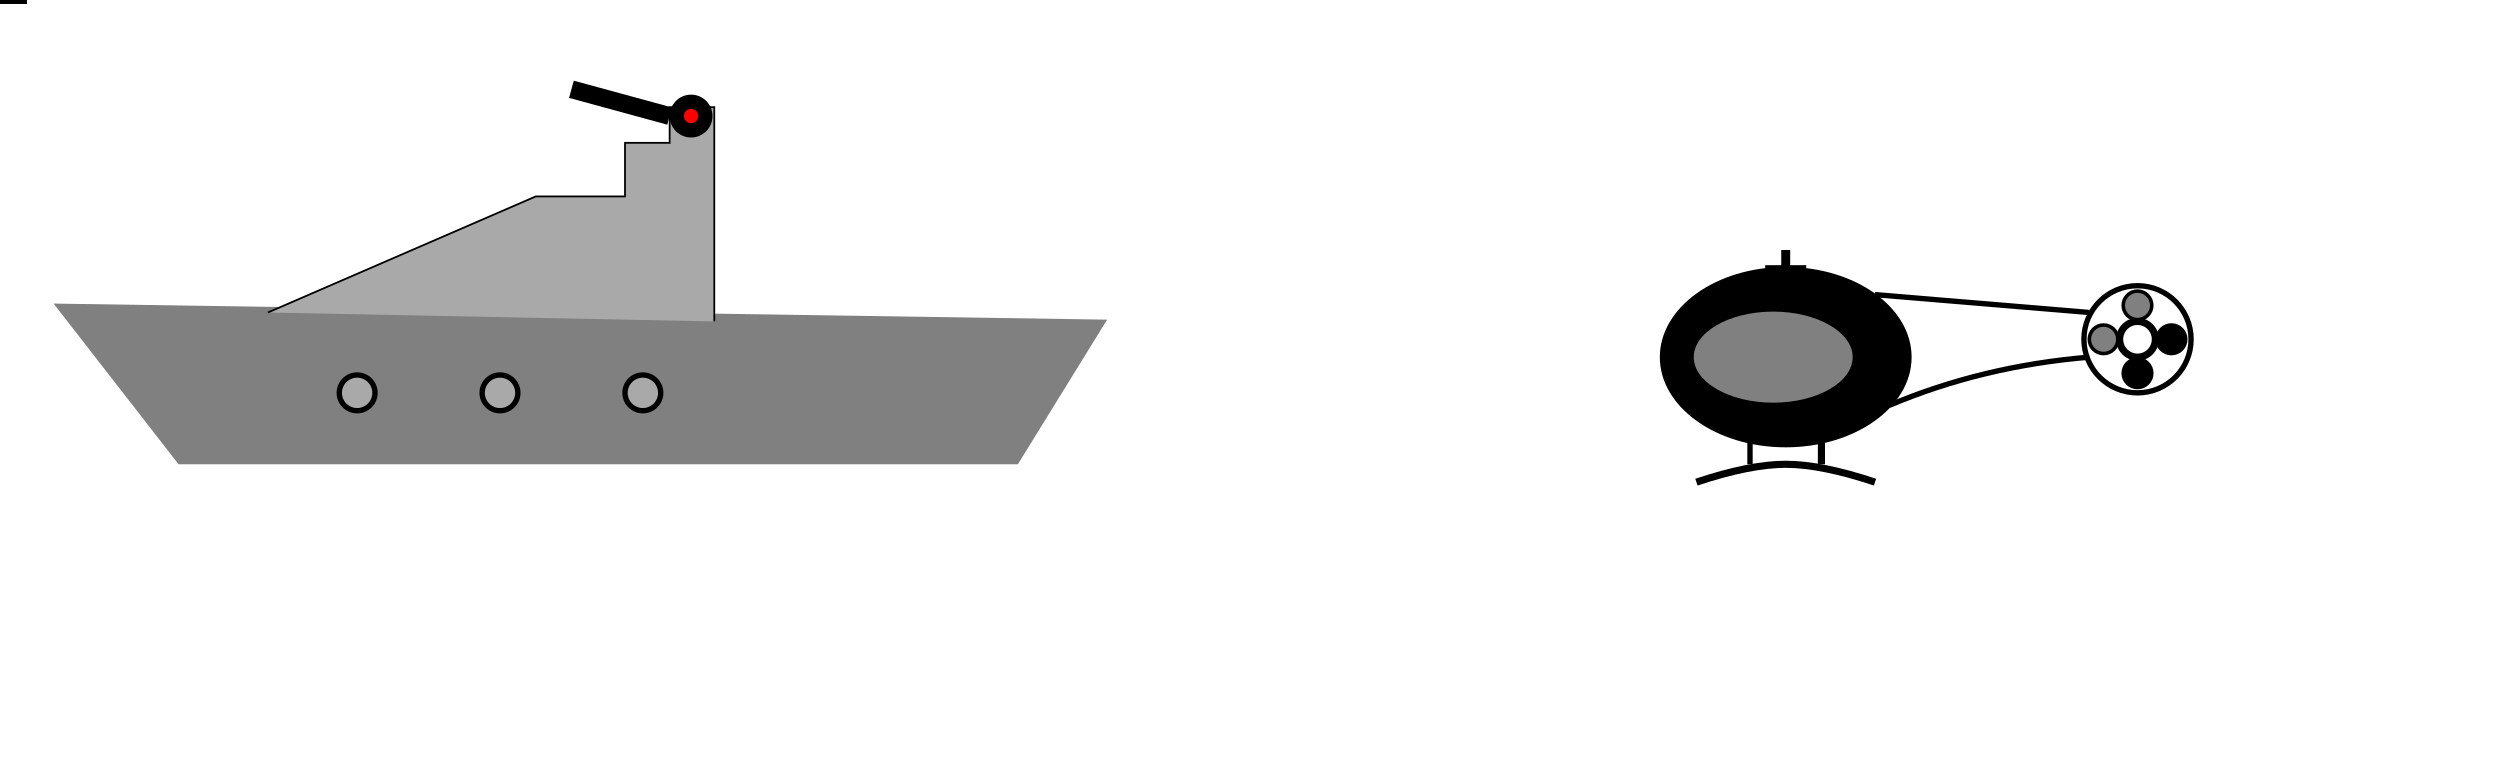
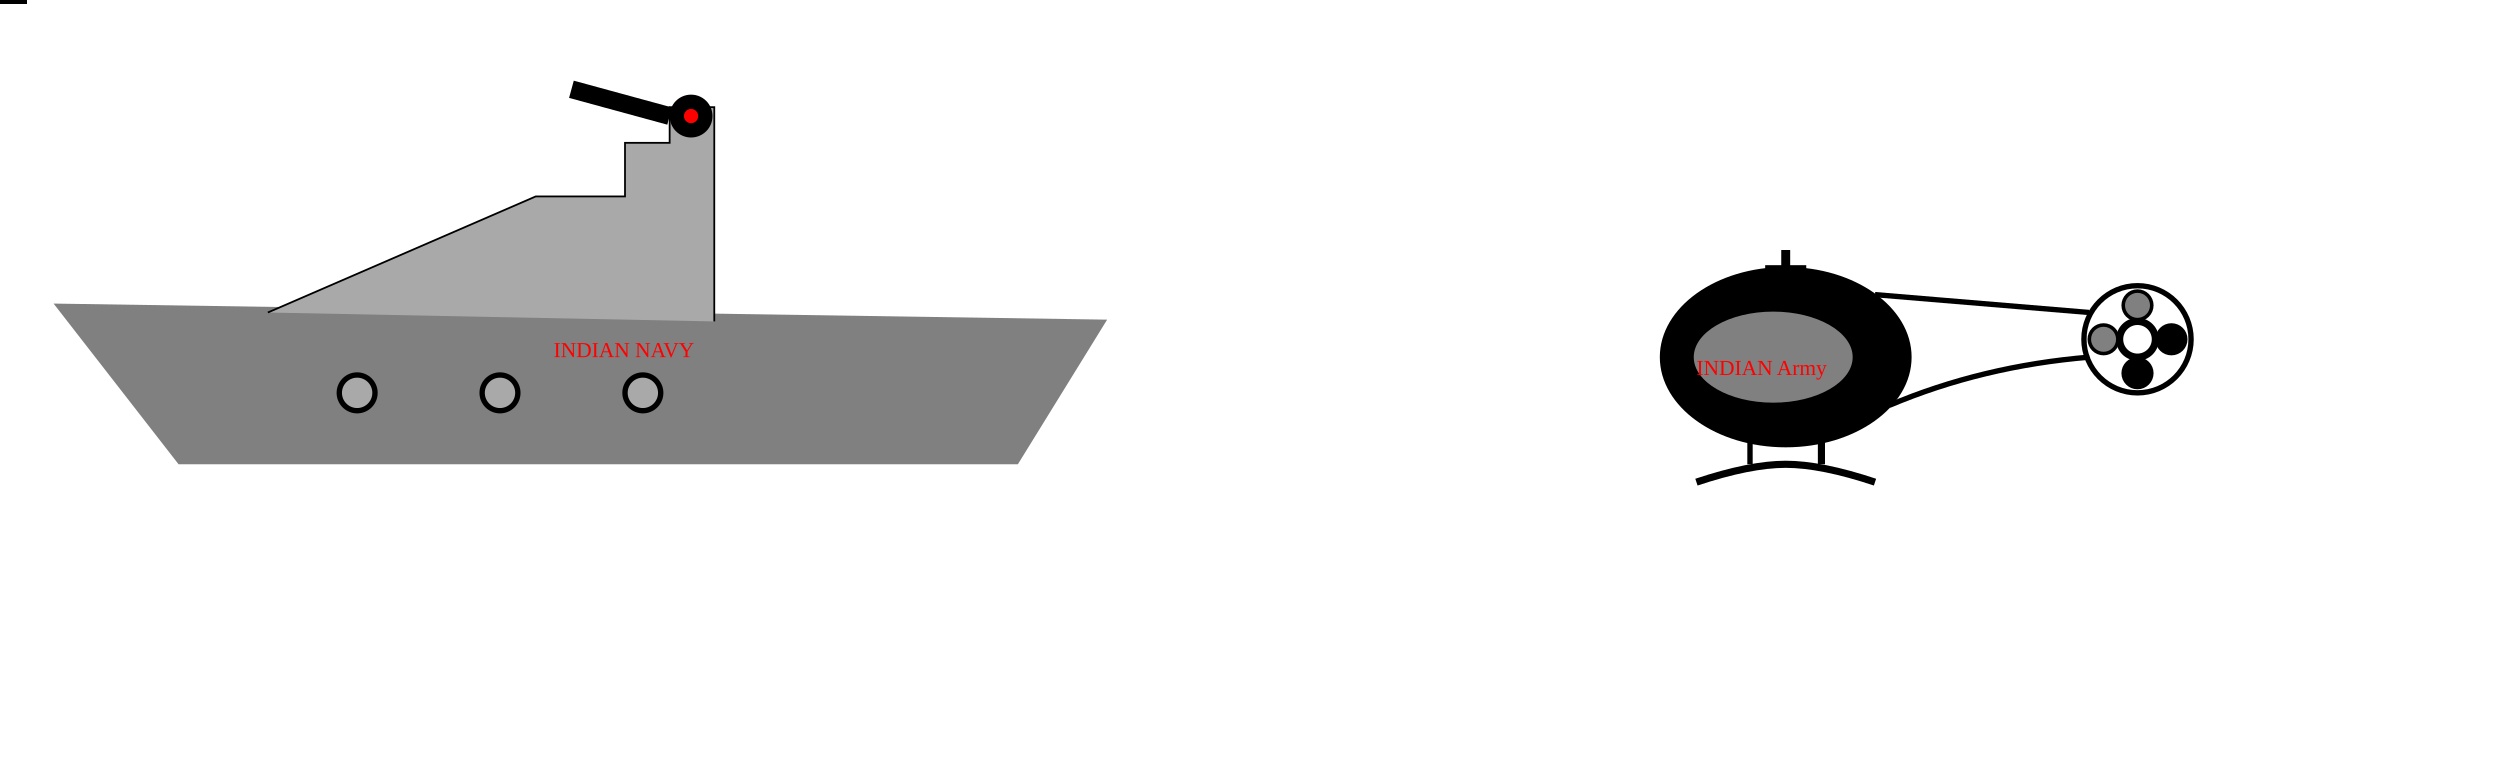
<svg xmlns="http://www.w3.org/2000/svg" xmlns:xlink="http://www.w3.org/1999/xlink" version="1.1" height="435" width="1400">
-   <g>
+   <g id="helicopter1">
+     <ellipse cx="1500" cy="200" rx="70" ry="50" style="fill:black" stroke="black" stroke-width="1" />
+     <path d="M 1490,162 1490,150 1510,150 1510,162 1490,162" fill="none" stroke="black" stroke-width="3" />
+     <path d="M 1500,150 1500,140" fill="none" stroke="black" stroke-width="5" />
+     <ellipse cx="1493" cy="200" rx="45" ry="26" style="fill:grey" stroke="black" stroke-width="1" />
+     <text x="1460" y="210" fill="red">U.S. Army</text>
+     <g id="topWing">
+       <path d="M1440,140a60,9 0 1,0 120,0a60,9 0 1,0 -120,0" style="fill:none" stroke="black" stroke-width="0" id="motion1" />
+       <rect x="" y="" width="15" height="2" fill="black">
+         <animateMotion dur="0.003s" repeatCount="indefinite">
+           <mpath xlink:href="#motion1" />
+         </animateMotion>
+       </rect>
+       <rect x="" y="" width="15" height="2" fill="black">
+         <animateMotion dur="0.004s" repeatCount="indefinite">
+           <mpath xlink:href="#motion1" />
+         </animateMotion>
+       </rect>
+       <rect x="" y="" width="15" height="2" fill="black">
+         <animateMotion dur="0.005s" repeatCount="indefinite">
+           <mpath xlink:href="#motion1" />
+         </animateMotion>
+       </rect>
+       <rect x="" y="" width="15" height="2" fill="black">
+         <animateMotion dur="0.006s" repeatCount="indefinite">
+           <mpath xlink:href="#motion1" />
+         </animateMotion>
+       </rect>
+       <rect x="" y="" width="15" height="2" fill="black">
+         <animateMotion dur="0.001s" repeatCount="indefinite">
+           <mpath xlink:href="#motion1" />
+         </animateMotion>
+       </rect>
+       <rect x="" y="" width="15" height="2" fill="black">
+         <animateMotion dur="0.002s" repeatCount="indefinite">
+           <mpath xlink:href="#motion1" />
+         </animateMotion>
+       </rect>
+       <g id="guns">
+         <circle cx="1500" cy="240" r="9" style="fill:black">
+           <animateTransform attributeName="transform" attributeType="XML" type="rotate" from="0 1500 200" to="180 -1500 200" dur="5s" begin="5s" repeatCount="5" />
+         </circle>
+       </g>
+     </g>
+     <path d="M 1550,165 1670,175" fill="none" stroke="black" stroke-width="3" />
+     <path d="M 1558,227 Q 1610,205 1670,200" fill="none" stroke="black" stroke-width="3" />
+     <g>
+       <circle cx="1697" cy="190" r="30" style="fill:none" stroke="black" stroke-width="3" />
+       <circle cx="1697" cy="190" r="10" style="fill:none" stroke="black" stroke-width="4" />
+       <circle cx="1716" cy="190" r="8" style="fill:black" stroke="black" stroke-width="2" />
+       <circle cx="1678" cy="190" r="8" style="fill:grey" stroke="black" stroke-width="2" />
+       <circle cx="1697" cy="209" r="8" style="fill:black" stroke="black" stroke-width="2" />
+       <circle cx="1697" cy="171" r="8" style="fill:grey" stroke="black" stroke-width="2" />
+       <animateTransform attributeName="transform" attributeType="XML" type="rotate" from="0 1697 190" to="360 1697 190" dur="0.001s" repeatCount="indefinite" />
+     </g>
+     <path d="M 1480,247 1480,260" fill="none" stroke="black" stroke-width="3" />
+     <path d="M 1520,247 1520,260" fill="none" stroke="black" stroke-width="4" />
+     <path d="M 1450,270 Q 1480,260,1500,260 1520,260 1550,270" fill="none" stroke="black" stroke-width="4" />
+     <animateMotion path="M 560,-100 -1800,-130" dur="10s" begin="1s" repeatCount="1" />
+   </g>
+   <g id="helicopter2">
    <ellipse cx="1000" cy="200" rx="70" ry="50" style="fill:black" stroke="black" stroke-width="1" />
+     <circle cx="1000" cy="190" r="7" style="fill:red">
+       <animateTransform attributeName="transform" attributeType="XML" type="rotate" from="180 1000 200" to="180 -1000 200" dur="0.5s" begin="7s" repeatCount="180" />
+     </circle>
+     <circle cx="1000" cy="190" r="3" style="fill:red">
+       <animateTransform attributeName="transform" attributeType="XML" type="rotate" from="180 1000 200" to="200 -1000 200" dur="0.8s" begin="7s" repeatCount="indefinite" />
+     </circle>
    <path d="M 990,162 990,150 1010,150 1010,162 990,162" fill="none" stroke="black" stroke-width="3" />
    <path d="M 1000,150 1000,140" fill="none" stroke="black" stroke-width="5" />
    <ellipse cx="993" cy="200" rx="45" ry="26" style="fill:grey" stroke="black" stroke-width="1" />
+     <text x="950" y="210" fill="red">INDIAN Army</text>
    <g id="topWing">
      <path d="M920,140a60,10 0 1,0 120,0a60,10 0 1,0 -120,0" style="fill:none" stroke="black" stroke-width="0" id="motion" />
      <rect x="" y="" width="15" height="2" fill="black">
-         <animateMotion dur="0.3s" repeatCount="indefinite">
+         <animateMotion dur="0.003s" repeatCount="indefinite">
          <mpath xlink:href="#motion" />
        </animateMotion>
      </rect>
      <rect x="" y="" width="15" height="2" fill="black">
-         <animateMotion dur="0.4s" repeatCount="indefinite">
+         <animateMotion dur="0.004s" repeatCount="indefinite">
          <mpath xlink:href="#motion" />
        </animateMotion>
      </rect>
      <rect x="" y="" width="15" height="2" fill="black">
-         <animateMotion dur="0.5s" repeatCount="indefinite">
+         <animateMotion dur="0.005s" repeatCount="indefinite">
          <mpath xlink:href="#motion" />
        </animateMotion>
      </rect>
      <rect x="" y="" width="15" height="2" fill="black">
-         <animateMotion dur="0.6s" repeatCount="indefinite">
+         <animateMotion dur="0.006s" repeatCount="indefinite">
          <mpath xlink:href="#motion" />
        </animateMotion>
      </rect>
      <rect x="" y="" width="15" height="2" fill="black">
-         <animateMotion dur="0.7s" repeatCount="indefinite">
+         <animateMotion dur="0.001s" repeatCount="indefinite">
          <mpath xlink:href="#motion" />
        </animateMotion>
      </rect>
      <rect x="" y="" width="15" height="2" fill="black">
-         <animateMotion dur="0.8s" repeatCount="indefinite">
+         <animateMotion dur="0.002s" repeatCount="indefinite">
          <mpath xlink:href="#motion" />
        </animateMotion>
      </rect>
    </g>
    <path d="M 1050,165 1170,175" fill="none" stroke="black" stroke-width="3" />
    <path d="M 1058,227 Q 1110,205 1170,200" fill="none" stroke="black" stroke-width="3" />
    <g>
      <circle cx="1197" cy="190" r="30" style="fill:none" stroke="black" stroke-width="3" />
      <circle cx="1197" cy="190" r="10" style="fill:none" stroke="black" stroke-width="4" />
      <circle cx="1216" cy="190" r="8" style="fill:black" stroke="black" stroke-width="2" />
      <circle cx="1178" cy="190" r="8" style="fill:grey" stroke="black" stroke-width="2" />
      <circle cx="1197" cy="209" r="8" style="fill:black" stroke="black" stroke-width="2" />
      <circle cx="1197" cy="171" r="8" style="fill:grey" stroke="black" stroke-width="2" />
      <animateTransform attributeName="transform" attributeType="XML" type="rotate" from="0 1197 190" to="360 1197 190" dur="0.001s" repeatCount="indefinite" />
    </g>
    <path d="M 980,247 980,260" fill="none" stroke="black" stroke-width="3" />
    <path d="M 1020,247 1020,260" fill="none" stroke="black" stroke-width="4" />
    <path d="M 950,270 Q 980,260,1000,260 1020,260 1050,270" fill="none" stroke="black" stroke-width="4" />
-     <animateMotion path="M 560,-100 160,-100 150,-90 140,-80 -32,68 -32.2,68 -32,68 -32.2,67.5 -32,68 -32.2,68 -32,68 -32.2,67.5 -32,68 -32.2,68 -32,68 -32.2,67.5 -32,68 -32.2,68 -32,68 -32.2,67.5 -32,68 -32.2,68 -32,68 -32.2,67.5 -32,68 -32.2,68 -32,68 -32.2,67.5 -32,68 -32.2,68 -32,68 -32.2,67.5 -32,68 -32.2,68 -32,68 -32.2,67.5 -32,68 -32.2,68 -32,68 -32.2,67.5 -32,68 -32.2,68 -32,68 -32.2,67.5 -32,68 -32.2,68 -32,68 -32.2,67.5  -30,-55 -60,-60 -80,-80 -130,-90 -140,-90 -300,-110  -1000,-130" dur="10s" repeatCount="indefinite" />
+     <animateMotion path="M 560,-100 160,-100 150,-90 140,-80 -32,68 -32.2,68 -32,68 -32.2,67.5 -32,68 -32.2,68 -32,68 -32.2,67.5  -30,-55 -60,-60 -80,-80 -130,-90 -140,-90 -300,-110  -1300,-130" dur="20s" repeatCount="indefinite" />
  </g>
-   <g>
+   <g id="ship">
    <path d="M 620 179 570 260 100 260 30 170" stroke="none" stroke-width="3" fill="grey" />
+     <text x="310" y="200" fill="red">INDIAN NAVY</text>
    <circle cx="200" cy="220" r="10" stroke="black" stroke-width="3" fill="darkgrey" />
    <circle cx="280" cy="220" r="10" stroke="black" stroke-width="3" fill="darkgrey" />
    <circle cx="360" cy="220" r="10" stroke="black" stroke-width="3" fill="darkgrey" />
    <path d="M 400 180 400 60 375 60 375 80 350 80 350 110 300 110 150 175" stroke="black" stroke-width="1" fill="darkgrey" />
    <g>
      <circle cx="387" cy="65" r="12" fill="black" />
      <path d="M 375 65 320 50" stroke="black" stroke-width="10" />
      <circle cx="387" cy="65" r="4" fill="red">
        <animateMotion path="M 0,0 -1000,-200" dur="1s" repeatCount="indefinite" />
      </circle>
      <animateTransform attributeName="transform" attributeType="XML" type="rotate" from="0 387 65" to="-15 387 65" dur="1s" repeatCount="indefinite" />
    </g>
    <animateMotion path="M 500,179 500,160 490,179 490,160 475,179 475,160 460,179 460,160 445,179 445,160 430,179 445,160 445,179 460,160 460,179 475,160 475,179 490,160 490,179 500,160 500,179" begin="0s" dur="40s" repeatCount="indefinite" />
  </g>
</svg>
